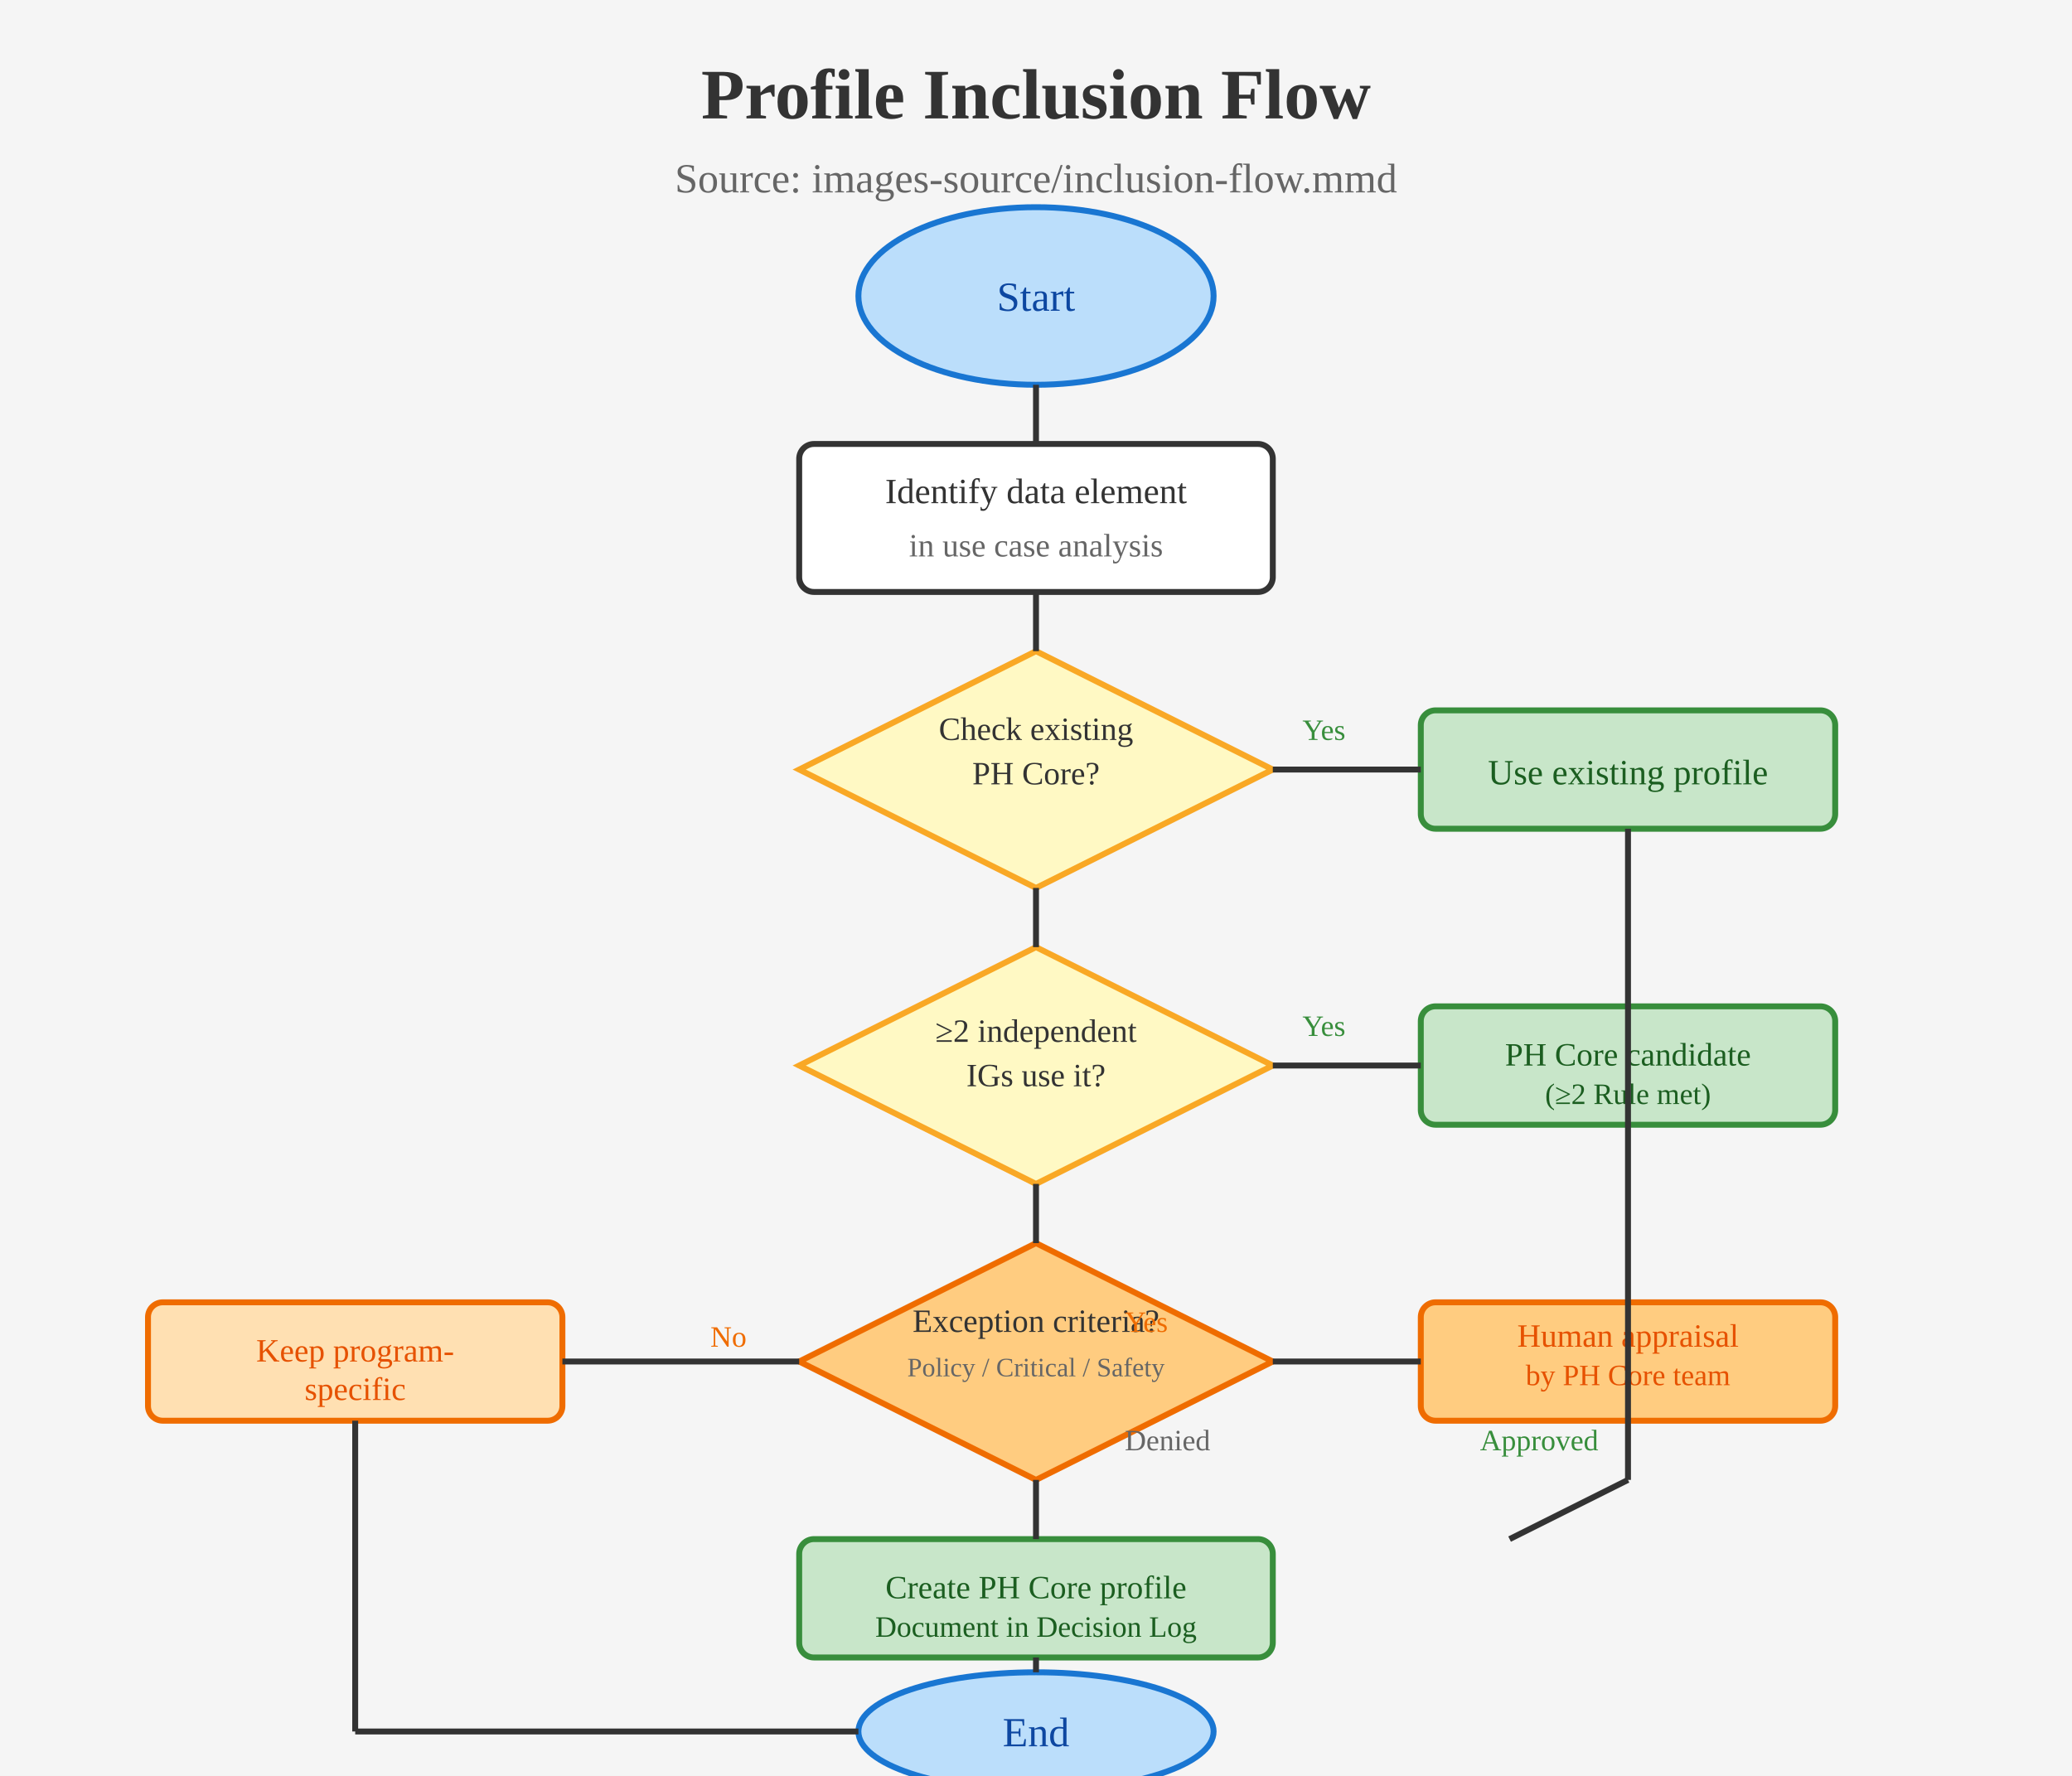
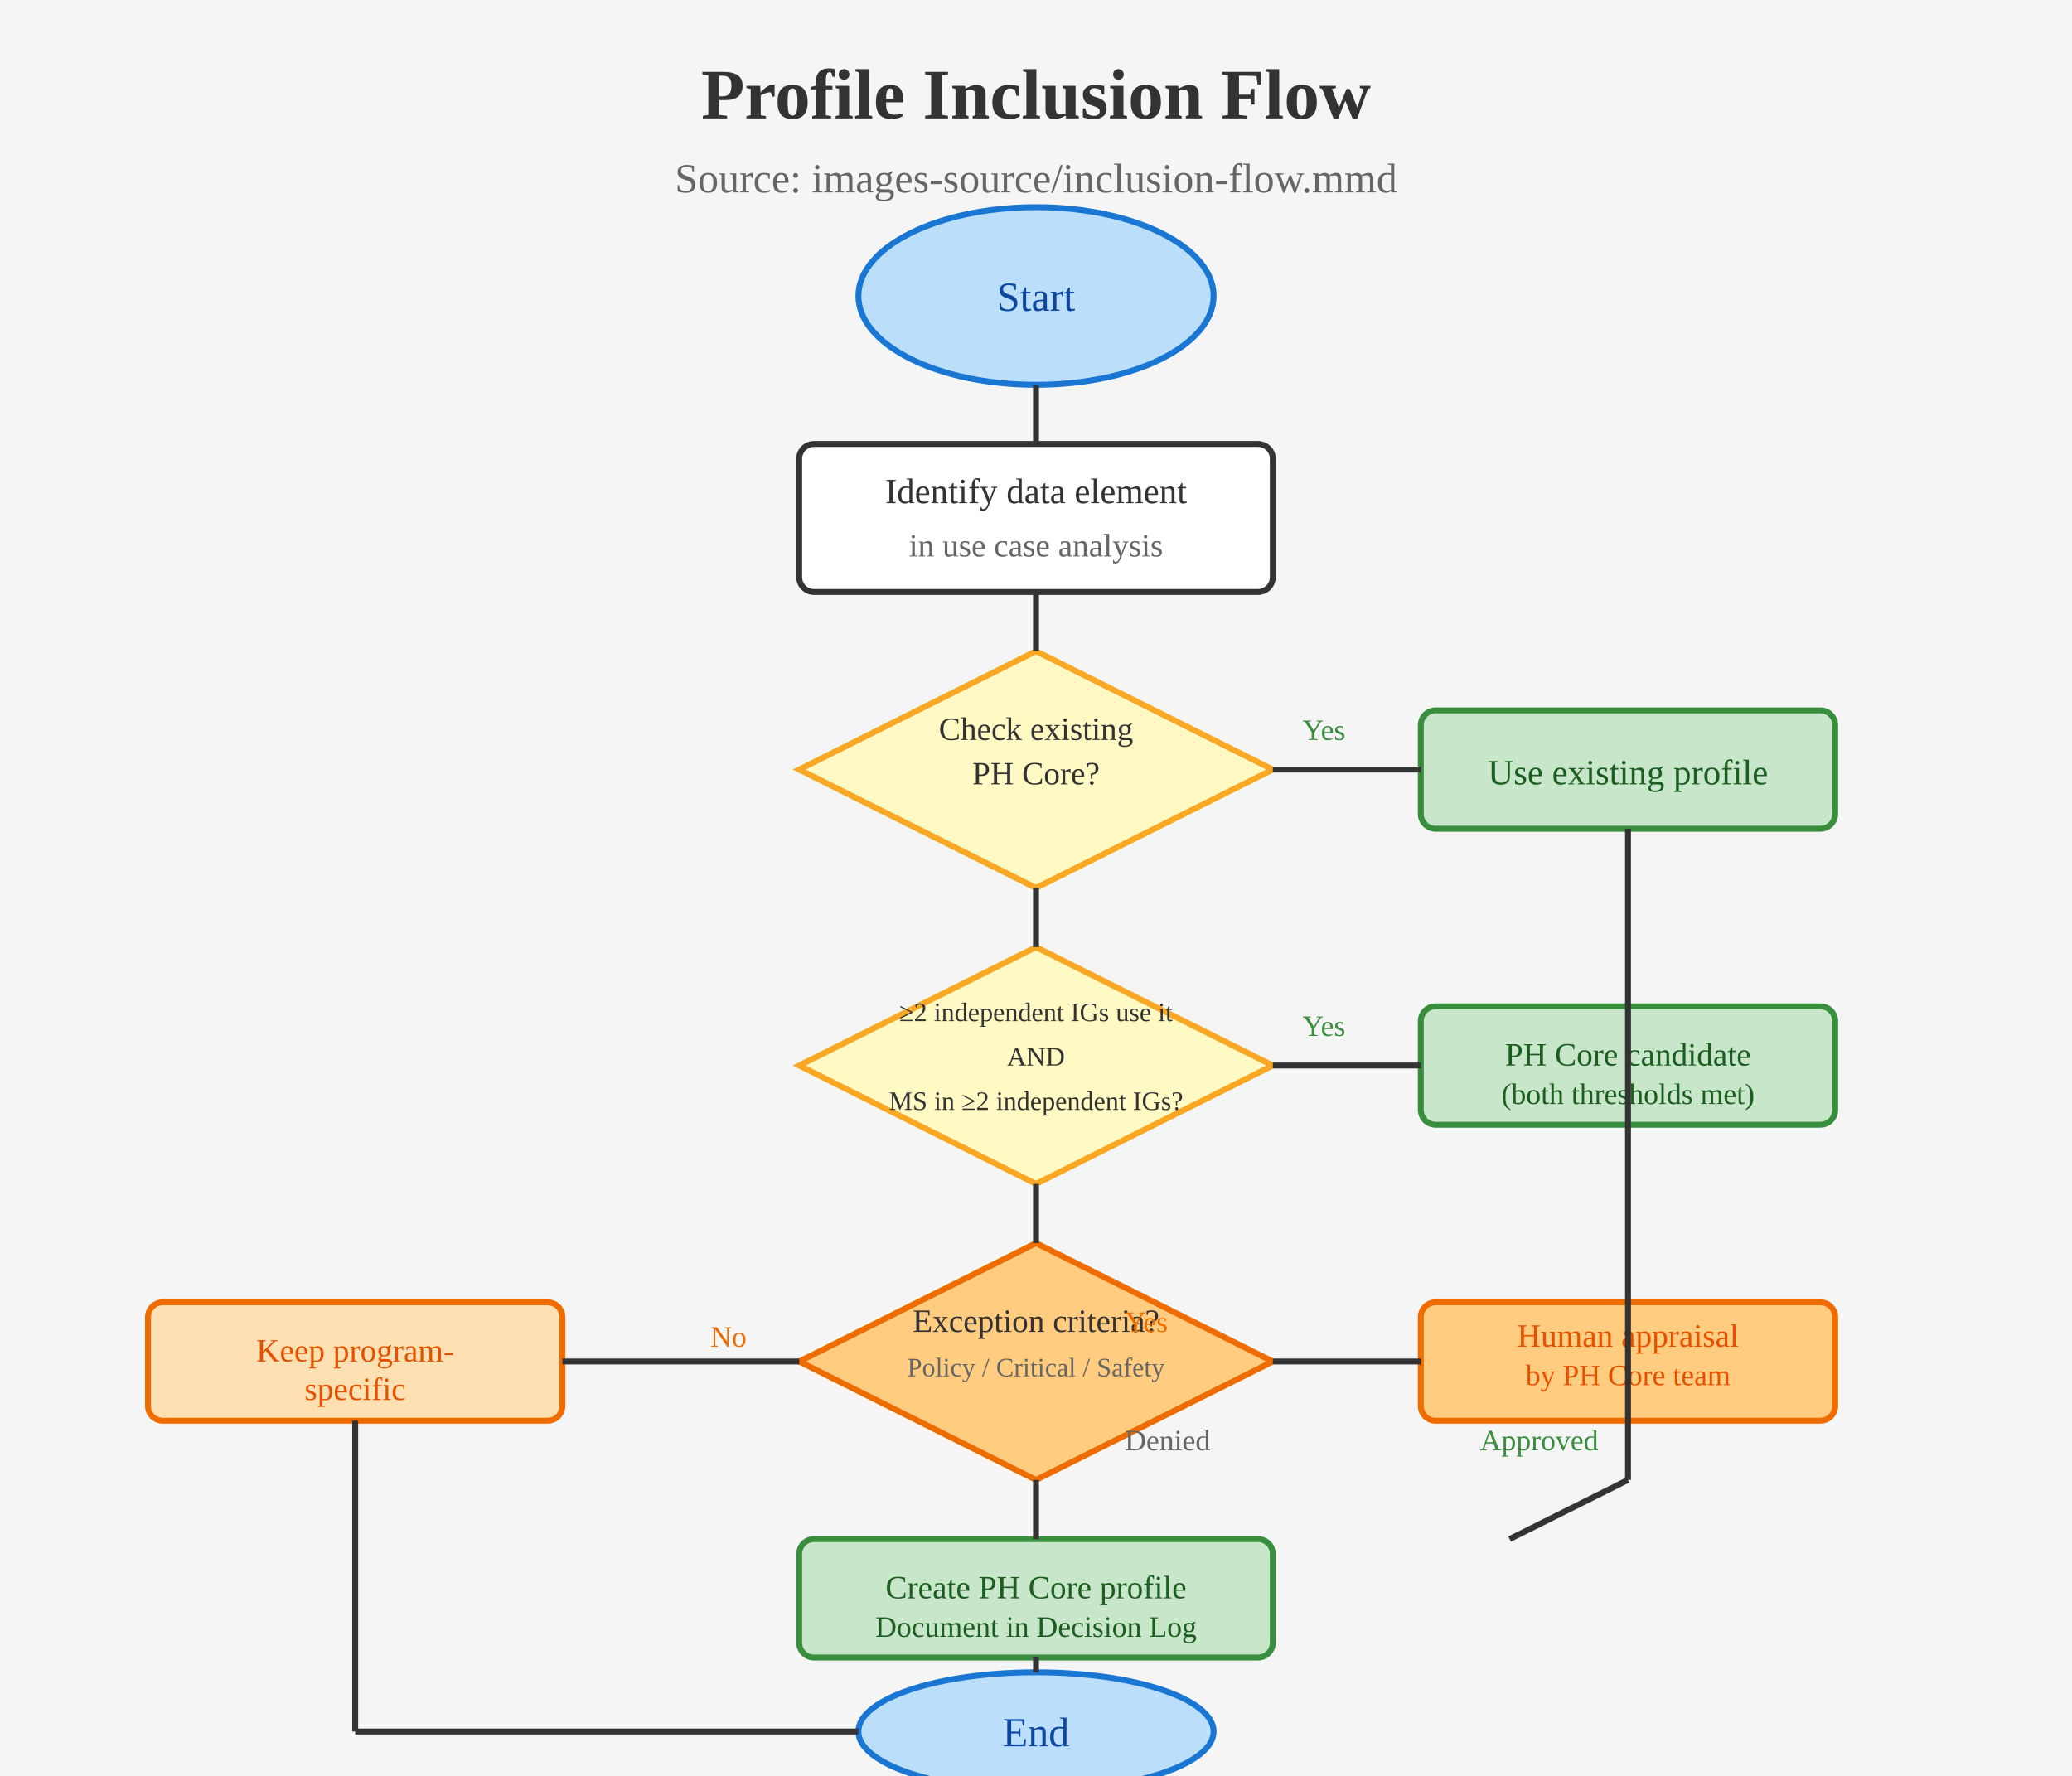
<svg xmlns="http://www.w3.org/2000/svg" width="700" height="600" viewBox="0 0 700 600">
  <rect width="700" height="600" fill="#f5f5f5" />
  <text x="350" y="40" text-anchor="middle" font-size="24" font-weight="bold" fill="#333">Profile Inclusion Flow</text>
  <text x="350" y="65" text-anchor="middle" font-size="14" fill="#666">Source: images-source/inclusion-flow.mmd</text>
  <ellipse cx="350" cy="100" rx="60" ry="30" fill="#bbdefb" stroke="#1976d2" stroke-width="2" />
  <text x="350" y="105" text-anchor="middle" font-size="14" fill="#0d47a1">Start</text>
  <rect x="270" y="150" width="160" height="50" fill="white" stroke="#333" stroke-width="2" rx="5" />
  <text x="350" y="170" text-anchor="middle" font-size="12" fill="#333">Identify data element</text>
  <text x="350" y="188" text-anchor="middle" font-size="11" fill="#666">in use case analysis</text>
  <polygon points="350,220 430,260 350,300 270,260" fill="#fff9c4" stroke="#f9a825" stroke-width="2" />
  <text x="350" y="250" text-anchor="middle" font-size="11" fill="#333">Check existing</text>
  <text x="350" y="265" text-anchor="middle" font-size="11" fill="#333">PH Core?</text>
  <rect x="480" y="240" width="140" height="40" fill="#c8e6c9" stroke="#388e3c" stroke-width="2" rx="5" />
  <text x="550" y="265" text-anchor="middle" font-size="12" fill="#1b5e20">Use existing profile</text>
  <polygon points="350,320 430,360 350,400 270,360" fill="#fff9c4" stroke="#f9a825" stroke-width="2" />
-   <text x="350" y="352" text-anchor="middle" font-size="11" fill="#333">≥2 independent</text>
-   <text x="350" y="367" text-anchor="middle" font-size="11" fill="#333">IGs use it?</text>
+   <text x="350" y="345" text-anchor="middle" font-size="9" fill="#333">≥2 independent IGs use it</text>
+   <text x="350" y="360" text-anchor="middle" font-size="9" fill="#333">AND</text>
+   <text x="350" y="375" text-anchor="middle" font-size="9" fill="#333">MS in ≥2 independent IGs?</text>
  <rect x="480" y="340" width="140" height="40" fill="#c8e6c9" stroke="#388e3c" stroke-width="2" rx="5" />
  <text x="550" y="360" text-anchor="middle" font-size="11" fill="#1b5e20">PH Core candidate</text>
-   <text x="550" y="373" text-anchor="middle" font-size="10" fill="#1b5e20">(≥2 Rule met)</text>
+   <text x="550" y="373" text-anchor="middle" font-size="10" fill="#1b5e20">(both thresholds met)</text>
  <polygon points="350,420 430,460 350,500 270,460" fill="#ffcc80" stroke="#ef6c00" stroke-width="2" />
  <text x="350" y="450" text-anchor="middle" font-size="11" fill="#333">Exception criteria?</text>
  <text x="350" y="465" text-anchor="middle" font-size="9" fill="#666">Policy / Critical / Safety</text>
  <rect x="480" y="440" width="140" height="40" fill="#ffcc80" stroke="#ef6c00" stroke-width="2" rx="5" />
  <text x="550" y="455" text-anchor="middle" font-size="11" fill="#e65100">Human appraisal</text>
  <text x="550" y="468" text-anchor="middle" font-size="10" fill="#e65100">by PH Core team</text>
  <rect x="50" y="440" width="140" height="40" fill="#ffe0b2" stroke="#ef6c00" stroke-width="2" rx="5" />
  <text x="120" y="460" text-anchor="middle" font-size="11" fill="#e65100">Keep program-</text>
  <text x="120" y="473" text-anchor="middle" font-size="11" fill="#e65100">specific</text>
  <rect x="270" y="520" width="160" height="40" fill="#c8e6c9" stroke="#388e3c" stroke-width="2" rx="5" />
  <text x="350" y="540" text-anchor="middle" font-size="11" fill="#1b5e20">Create PH Core profile</text>
  <text x="350" y="553" text-anchor="middle" font-size="10" fill="#1b5e20">Document in Decision Log</text>
  <ellipse cx="350" cy="585" rx="60" ry="20" fill="#bbdefb" stroke="#1976d2" stroke-width="2" />
  <text x="350" y="590" text-anchor="middle" font-size="14" fill="#0d47a1">End</text>
  <line x1="350" y1="130" x2="350" y2="150" stroke="#333" stroke-width="2" />
  <line x1="350" y1="200" x2="350" y2="220" stroke="#333" stroke-width="2" />
  <line x1="430" y1="260" x2="480" y2="260" stroke="#333" stroke-width="2" />
  <line x1="550" y1="280" x2="550" y2="500" stroke="#333" stroke-width="2" />
  <line x1="550" y1="500" x2="510" y2="520" stroke="#333" stroke-width="2" />
  <line x1="350" y1="300" x2="350" y2="320" stroke="#333" stroke-width="2" />
  <line x1="430" y1="360" x2="480" y2="360" stroke="#333" stroke-width="2" />
  <line x1="350" y1="400" x2="350" y2="420" stroke="#333" stroke-width="2" />
  <line x1="270" y1="460" x2="190" y2="460" stroke="#333" stroke-width="2" />
  <line x1="430" y1="460" x2="480" y2="460" stroke="#333" stroke-width="2" />
  <line x1="120" y1="480" x2="120" y2="585" stroke="#333" stroke-width="2" />
  <line x1="120" y1="585" x2="290" y2="585" stroke="#333" stroke-width="2" />
  <line x1="350" y1="500" x2="350" y2="520" stroke="#333" stroke-width="2" />
  <line x1="350" y1="560" x2="350" y2="565" stroke="#333" stroke-width="2" />
  <text x="440" y="250" font-size="10" fill="#388e3c">Yes</text>
  <text x="440" y="350" font-size="10" fill="#388e3c">Yes</text>
  <text x="380" y="450" font-size="10" fill="#ef6c00">Yes</text>
  <text x="240" y="455" font-size="10" fill="#ef6c00">No</text>
  <text x="380" y="490" font-size="10" fill="#666">Denied</text>
  <text x="500" y="490" font-size="10" fill="#388e3c">Approved</text>
</svg>
